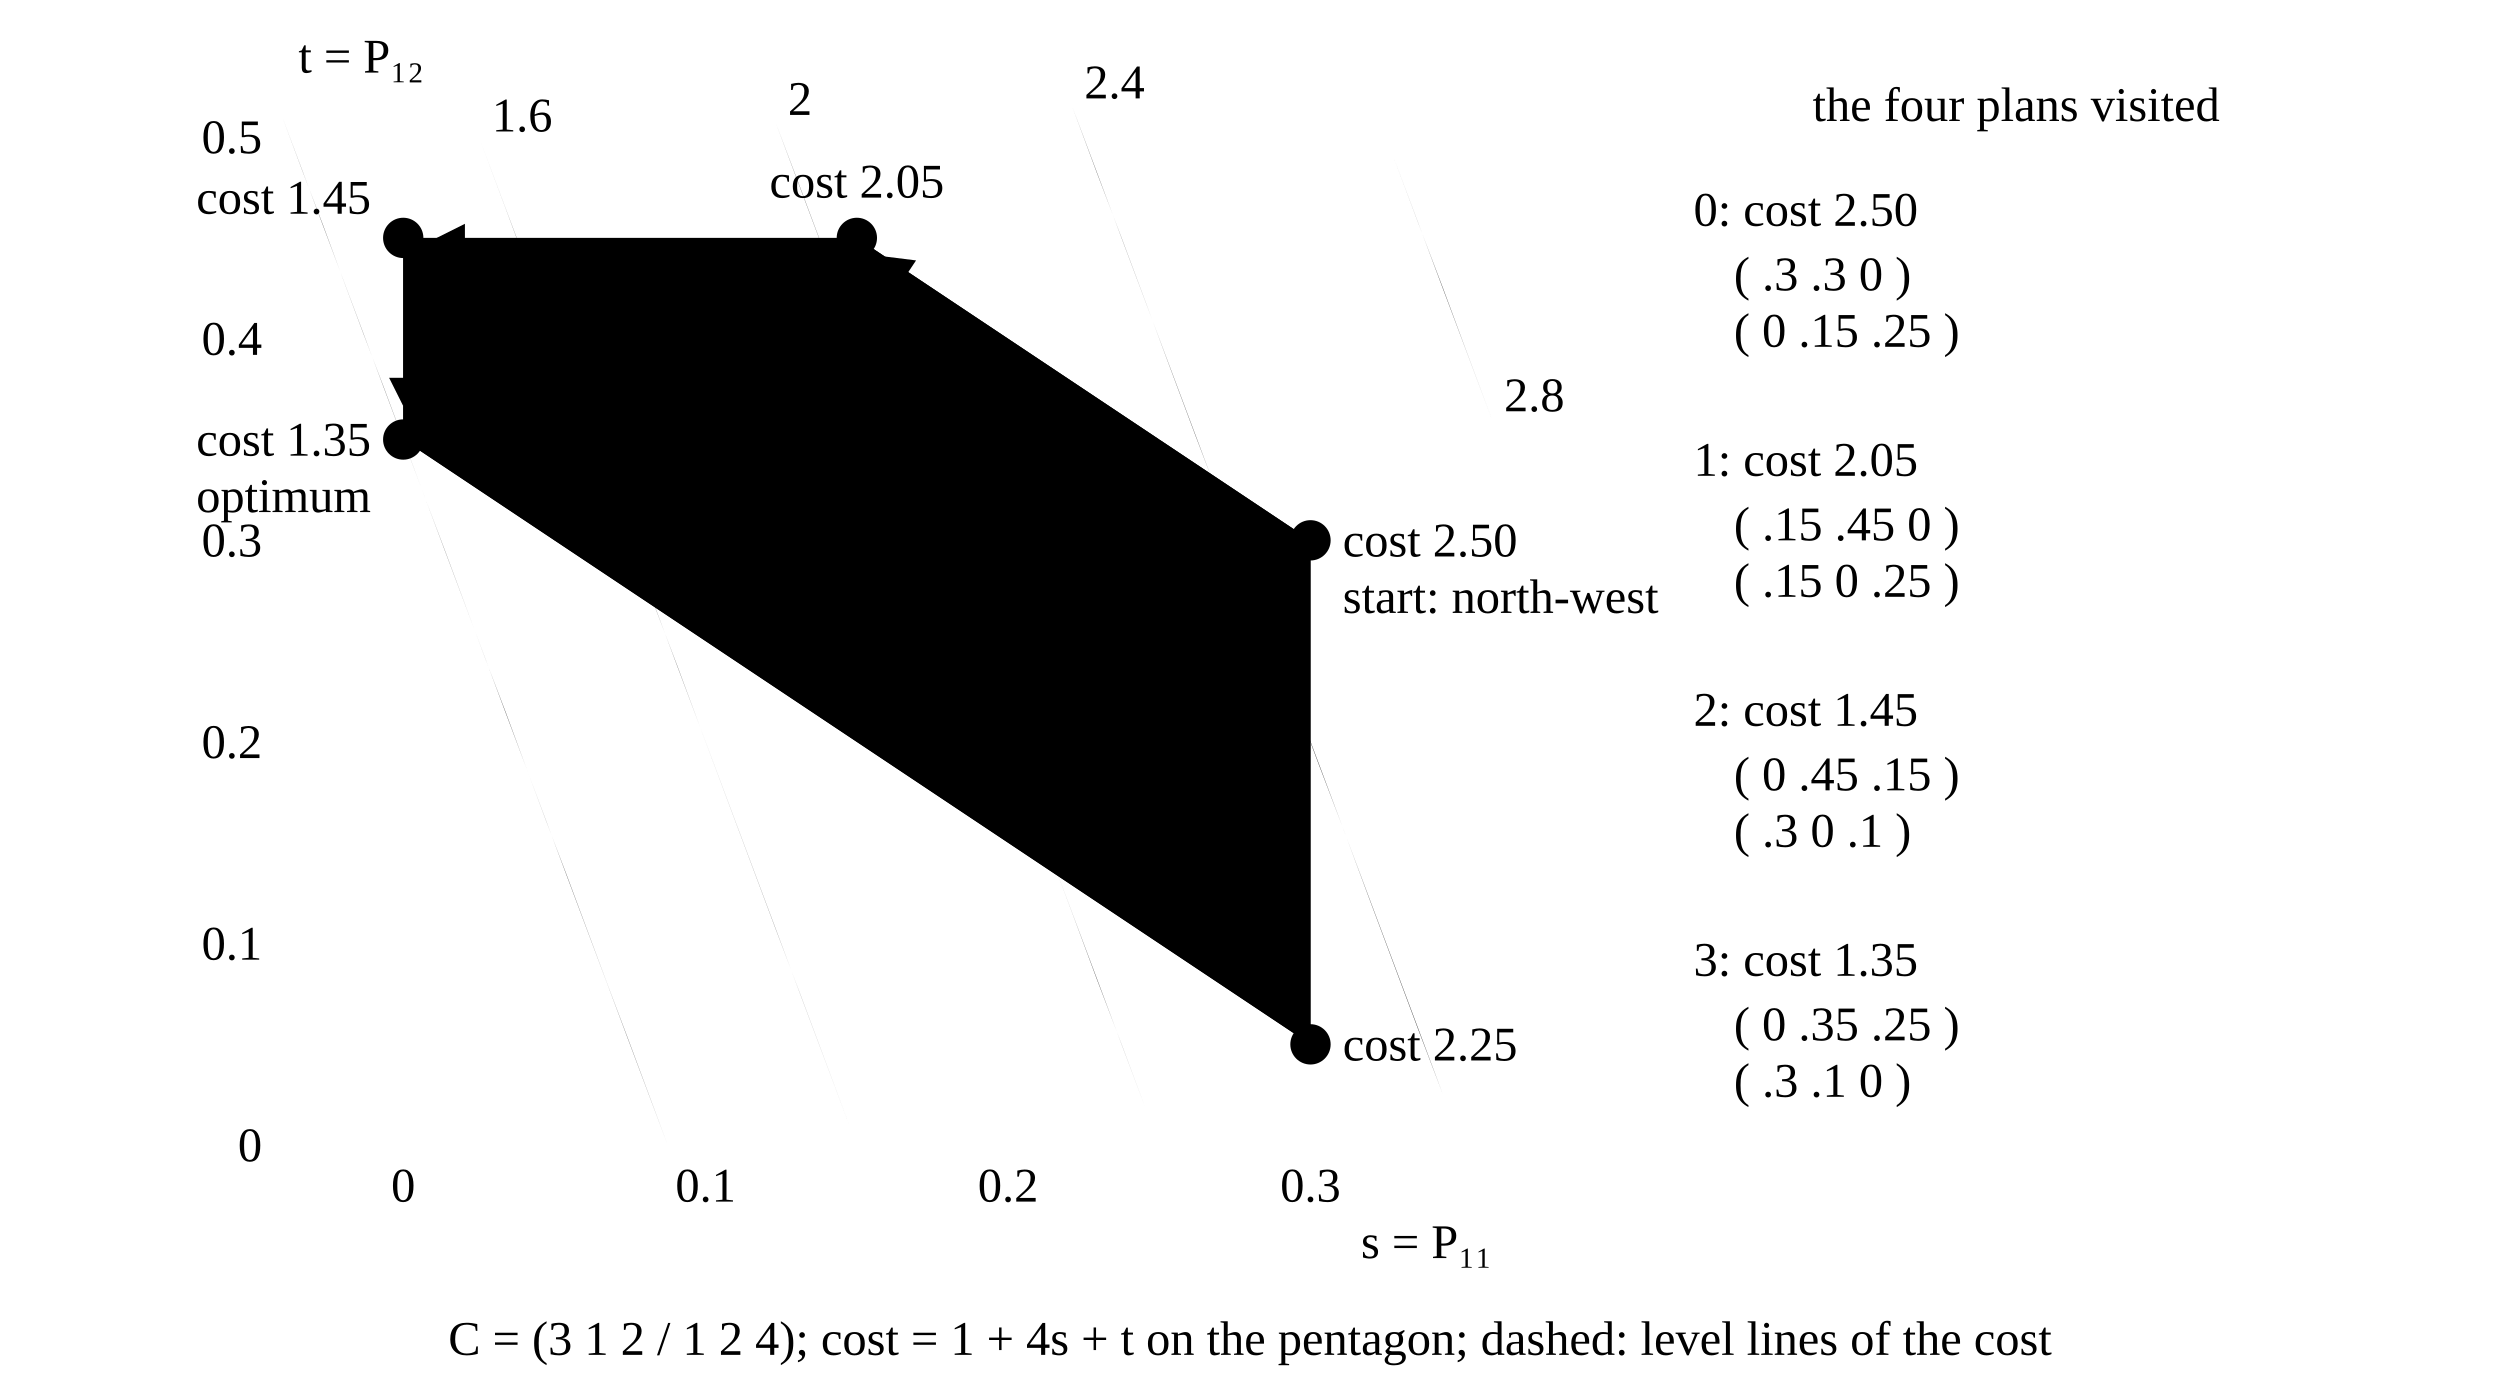
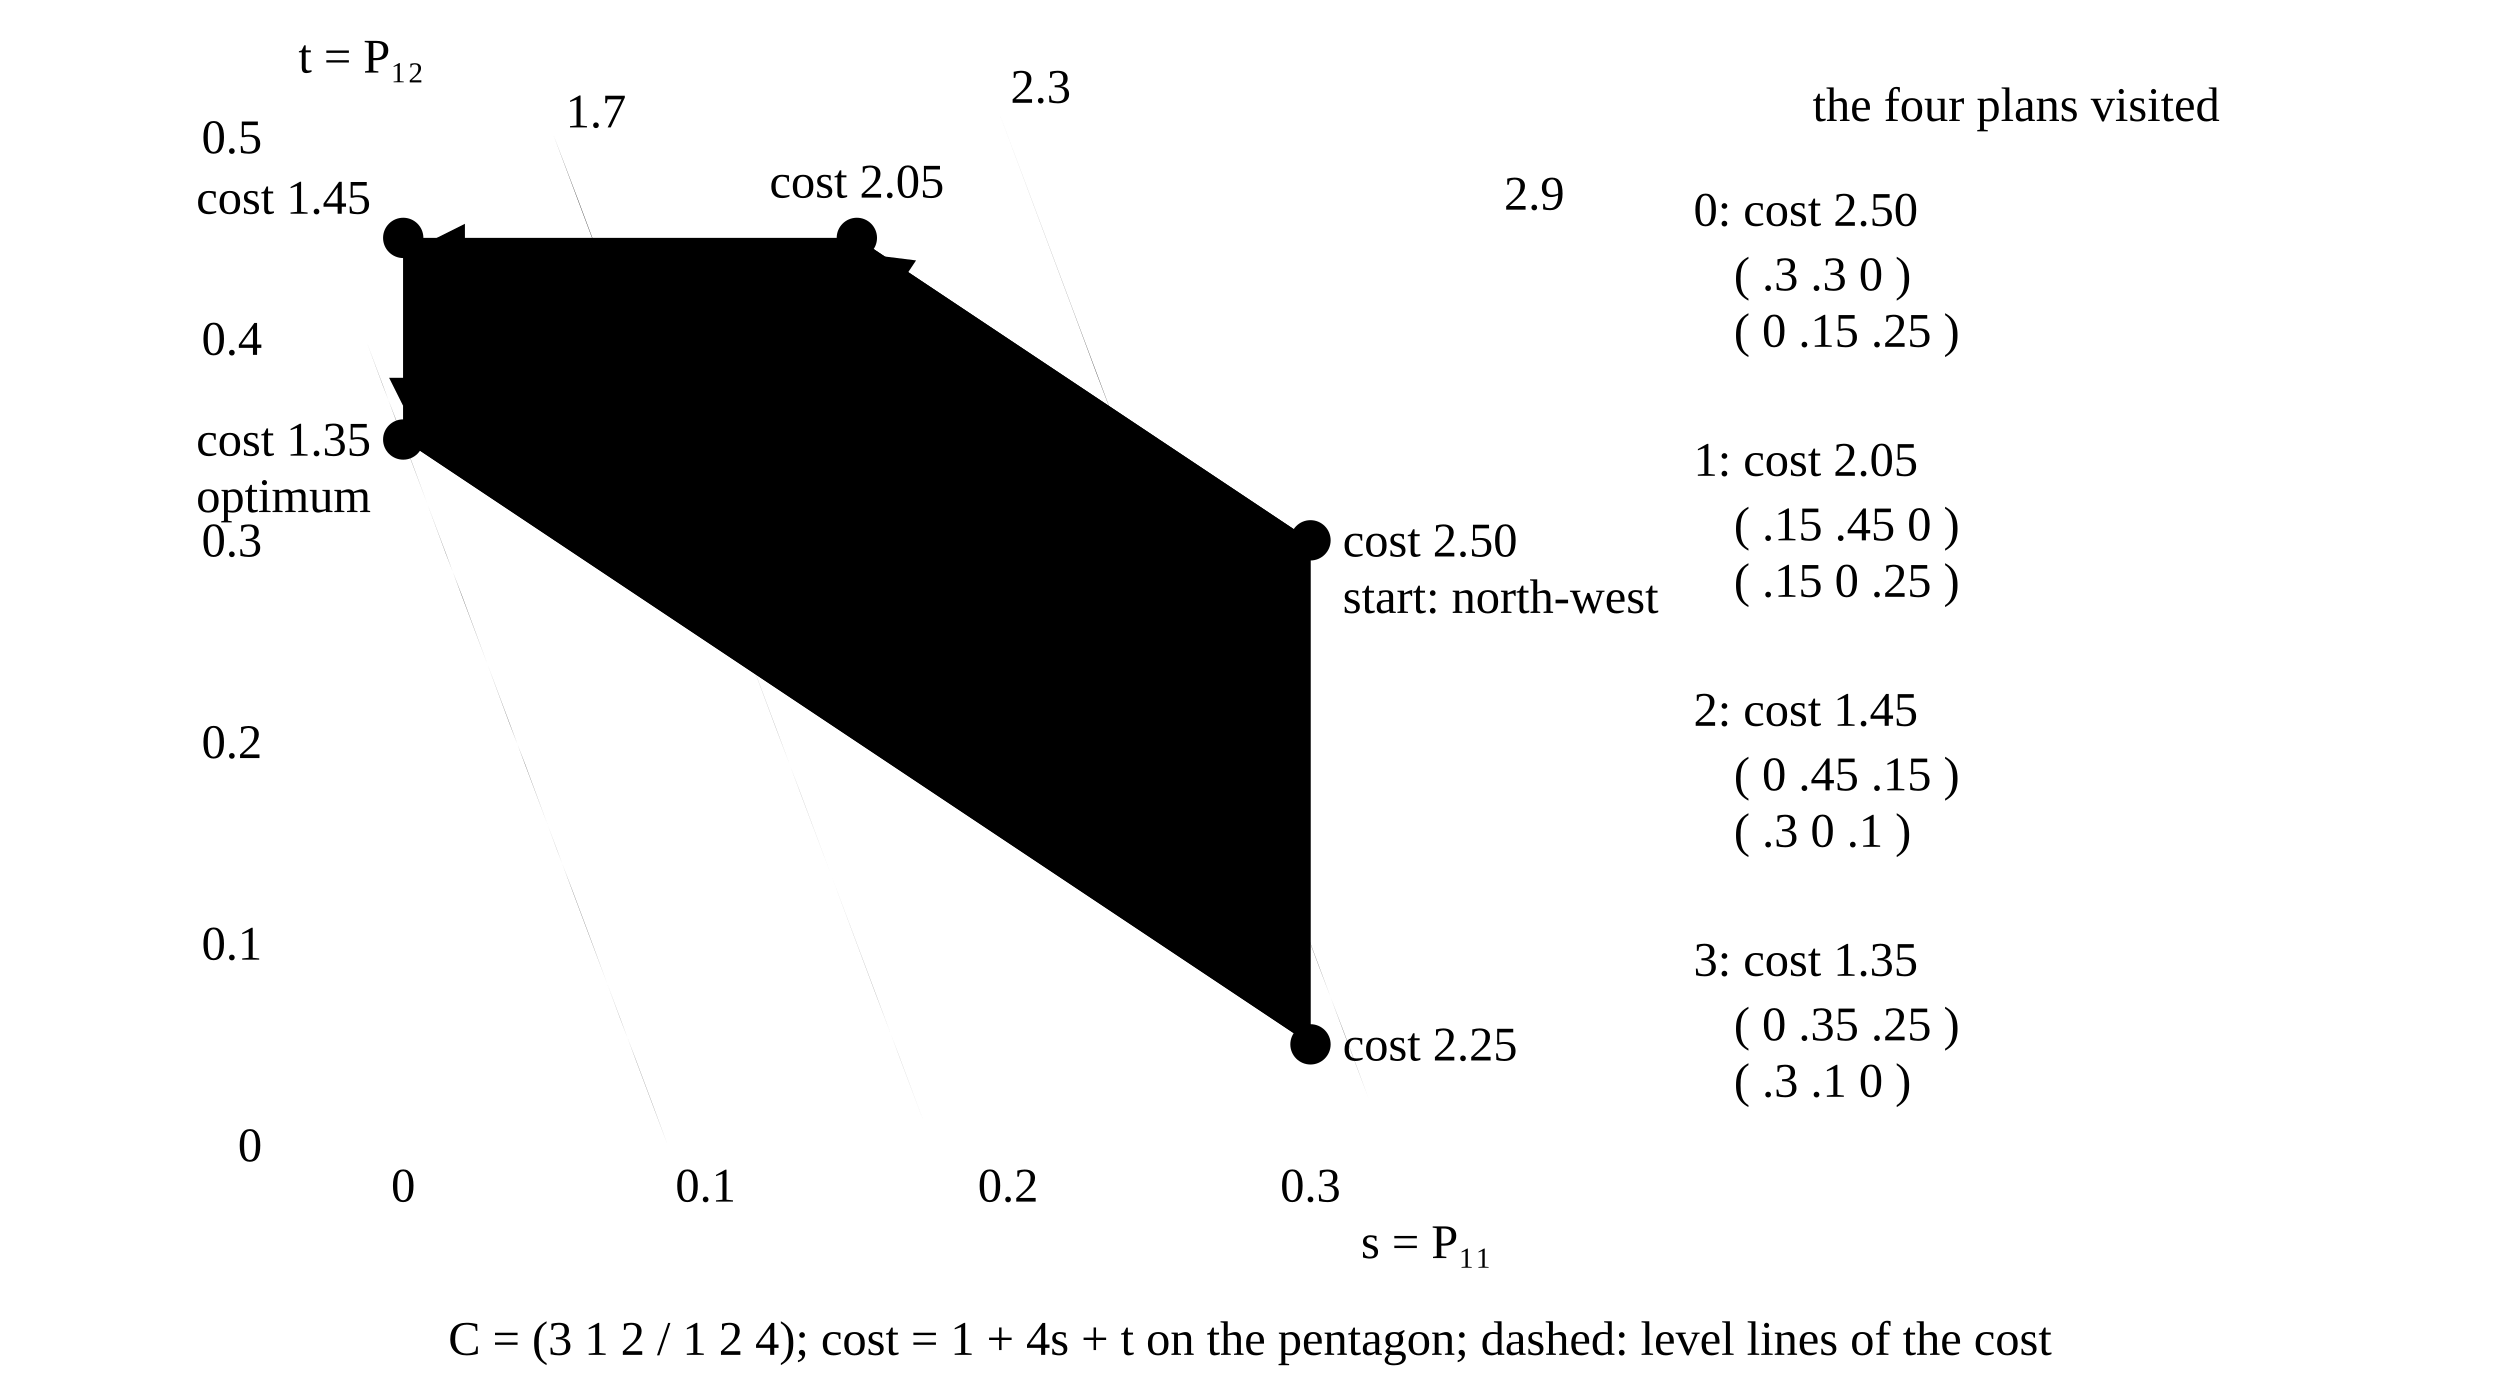
<svg xmlns="http://www.w3.org/2000/svg" viewBox="0 0 620 344" role="img" aria-label="The transport polytope of a 2 by 3 problem, cost level lines and the path of the network simplex">
  <defs>
    <marker id="L02-simplex-arr-2" viewBox="0 0 10 10" refX="9" refY="5" markerWidth="7" markerHeight="7" orient="auto-start-reverse">
      <path d="M0,0 L10,5 L0,10 z" class="f2" />
    </marker>
  </defs>
  <line x1="100.0" y1="284.0" x2="100.0" y2="24.0" class="gr" />
  <text x="100.0" y="298.0" class="tx-s" text-anchor="middle">0</text>
  <line x1="175.0" y1="284.0" x2="175.0" y2="24.0" class="gr" />
  <text x="175.0" y="298.0" class="tx-s" text-anchor="middle">0.1</text>
  <line x1="250.0" y1="284.0" x2="250.0" y2="24.0" class="gr" />
  <text x="250.0" y="298.0" class="tx-s" text-anchor="middle">0.2</text>
  <line x1="325.0" y1="284.0" x2="325.0" y2="24.0" class="gr" />
  <text x="325.0" y="298.0" class="tx-s" text-anchor="middle">0.3</text>
  <line x1="70.0" y1="284.0" x2="370.0" y2="284.0" class="gr" />
  <text x="65.0" y="288.0" class="tx-s" text-anchor="end">0</text>
  <line x1="70.0" y1="234.0" x2="370.0" y2="234.0" class="gr" />
  <text x="65.0" y="238.0" class="tx-s" text-anchor="end">0.1</text>
  <line x1="70.0" y1="184.0" x2="370.0" y2="184.0" class="gr" />
  <text x="65.0" y="188.0" class="tx-s" text-anchor="end">0.2</text>
  <line x1="70.0" y1="134.0" x2="370.0" y2="134.0" class="gr" />
  <text x="65.0" y="138.0" class="tx-s" text-anchor="end">0.3</text>
  <line x1="70.0" y1="84.0" x2="370.0" y2="84.0" class="gr" />
  <text x="65.0" y="88.0" class="tx-s" text-anchor="end">0.4</text>
  <line x1="70.0" y1="34.0" x2="370.0" y2="34.0" class="gr" />
  <text x="65.0" y="38.0" class="tx-s" text-anchor="end">0.5</text>
  <line x1="70.0" y1="284.0" x2="370.0" y2="284.0" class="ax" />
  <line x1="100.0" y1="284.0" x2="100.0" y2="24.0" class="ax" />
  <text x="370.0" y="312.0" class="tx-s" text-anchor="end">s = P₁₁</text>
  <text x="74.0" y="18.0" class="tx-s" text-anchor="start">t = P₁₂</text>
  <path d="M100.0 109.0L100.0 59.0L212.5 59.0L325.0 134.0L325.0 259.0L100.0 109.0Z" class="a3" />
  <path d="M100.0 109.0L100.0 59.0L212.5 59.0L325.0 134.0L325.0 259.0L100.0 109.0" class="ln c3 thin" />
-   <path d="M70.0 29.0L75.0 42.4L80.1 55.8L85.1 69.3L90.1 82.7L95.2 96.1L100.2 109.5L105.2 122.9L110.3 136.4L115.3 149.8L120.3 163.2L125.4 176.6L130.4 190.1L135.4 203.5L140.5 216.9L145.5 230.3L150.5 243.7L155.6 257.2L160.6 270.6L165.6 284.0" class="ln c3 thin dash" />
-   <path d="M119.0 34.6L125.1 50.9L131.2 67.3L137.3 83.6L143.5 99.9L149.6 116.2L155.7 132.6L161.8 148.9L168.0 165.2L174.1 181.6L180.2 197.9L186.3 214.2L192.4 230.5L198.6 246.9L204.7 263.2L210.8 279.5" class="ln cm hair dash" />
-   <text x="122.0" y="32.6" class="tx-s" text-anchor="start">1.6</text>
-   <path d="M192.4 30.5L198.6 46.9L204.7 63.2L210.8 79.5L216.9 95.8L223.1 112.2L229.2 128.5L235.3 144.8L241.4 161.1L247.6 177.5L253.7 193.8L259.8 210.1L265.9 226.4L272.0 242.8L278.2 259.1L284.3 275.4" class="ln cm hair dash" />
-   <text x="195.4" y="28.5" class="tx-s" text-anchor="start">2</text>
-   <path d="M265.9 26.4L272.0 42.8L278.2 59.1L284.3 75.4L290.4 91.8L296.5 108.1L302.7 124.4L308.8 140.7L314.9 157.1L321.0 173.4L327.1 189.7L333.3 206.0L339.4 222.4L345.5 238.7L351.6 255.0L357.8 271.3" class="ln cm hair dash" />
-   <text x="268.9" y="24.4" class="tx-s" text-anchor="start">2.4</text>
-   <path d="M345.5 38.7L351.6 55.0L357.8 71.3L363.9 87.7L370.0 104.0" class="ln cm hair dash" />
-   <text x="373.0" y="102.0" class="tx-s" text-anchor="start">2.8</text>
+   <path d="M91.0 85.0L94.9 95.5L98.9 105.9L102.8 116.4L106.7 126.9L110.6 137.4L114.6 147.8L118.5 158.3L122.4 168.8L126.3 179.3L130.3 189.7L134.2 200.2L138.1 210.7L142.1 221.2L146.0 231.6L149.9 242.1L153.8 252.6L157.8 263.1L161.7 273.5L165.6 284.0" class="ln c3 thin dash" />
+   <path d="M137.3 33.6L143.5 49.9L149.6 66.2L155.7 82.6L161.8 98.9L168.0 115.2L174.1 131.6L180.2 147.9L186.3 164.2L192.4 180.5L198.6 196.9L204.7 213.2L210.8 229.5L216.9 245.8L223.1 262.2L229.2 278.5" class="ln cm hair dash" />
+   <text x="140.3" y="31.6" class="tx-s" text-anchor="start">1.7</text>
+   <path d="M247.6 27.5L253.7 43.8L259.8 60.1L265.9 76.4L272.0 92.8L278.2 109.1L284.3 125.4L290.4 141.8L296.5 158.1L302.7 174.4L308.8 190.7L314.9 207.1L321.0 223.4L327.1 239.7L333.3 256.0L339.4 272.4" class="ln cm hair dash" />
+   <text x="250.6" y="25.5" class="tx-s" text-anchor="start">2.3</text>
+   <path d="M363.9 37.7L370.0 54.0" class="ln cm hair dash" />
+   <text x="373.0" y="52.0" class="tx-s" text-anchor="start">2.9</text>
  <line x1="317.5" y1="129.0" x2="220.0" y2="64.0" class="ln c2" marker-end="url(#L02-simplex-arr-2)" />
  <line x1="203.5" y1="59.0" x2="109.0" y2="59.0" class="ln c2" marker-end="url(#L02-simplex-arr-2)" />
  <line x1="100.0" y1="68.0" x2="100.0" y2="100.0" class="ln c2" marker-end="url(#L02-simplex-arr-2)" />
  <circle cx="100.0" cy="109.0" r="5" class="f3" />
  <text x="92.0" y="113.0" class="tx-s t3" text-anchor="end">cost 1.35</text>
  <circle cx="100.0" cy="59.0" r="5" class="fk" />
  <text x="92.0" y="53.0" class="tx-s" text-anchor="end">cost 1.45</text>
  <circle cx="212.5" cy="59.0" r="5" class="fk" />
  <text x="212.5" y="49.0" class="tx-s" text-anchor="middle">cost 2.05</text>
  <circle cx="325.0" cy="134.0" r="5" class="fk" />
  <text x="333.0" y="138.0" class="tx-s" text-anchor="start">cost 2.50</text>
  <circle cx="325.0" cy="259.0" r="5" class="fk" />
  <text x="333.0" y="263.0" class="tx-s" text-anchor="start">cost 2.25</text>
  <text x="333.0" y="152.0" class="tx-s t2" text-anchor="start">start: north-west</text>
  <text x="92.0" y="127.0" class="tx-s t3" text-anchor="end">optimum</text>
  <text x="500.0" y="30.0" class="tx-b" text-anchor="middle">the four plans visited</text>
  <text x="420.0" y="56.0" class="tx-s" text-anchor="start">0: cost 2.50</text>
  <text x="430.0" y="72.0" class="tx-s" text-anchor="start">( .3  .3  0 )</text>
  <text x="430.0" y="86.0" class="tx-s" text-anchor="start">( 0  .15  .25 )</text>
  <text x="420.0" y="118.0" class="tx-s" text-anchor="start">1: cost 2.05</text>
  <text x="430.0" y="134.0" class="tx-s" text-anchor="start">( .15  .45  0 )</text>
  <text x="430.0" y="148.0" class="tx-s" text-anchor="start">( .15  0  .25 )</text>
  <text x="420.0" y="180.0" class="tx-s" text-anchor="start">2: cost 1.45</text>
  <text x="430.0" y="196.0" class="tx-s" text-anchor="start">( 0  .45  .15 )</text>
  <text x="430.0" y="210.0" class="tx-s" text-anchor="start">( .3  0  .1 )</text>
  <text x="420.0" y="242.0" class="tx-s t3" text-anchor="start">3: cost 1.35</text>
  <text x="430.0" y="258.0" class="tx-s" text-anchor="start">( 0  .35  .25 )</text>
  <text x="430.0" y="272.0" class="tx-s" text-anchor="start">( .3  .1  0 )</text>
  <text x="310.0" y="336.0" class="tx-s" text-anchor="middle">C = (3 1 2 / 1 2 4);  cost = 1 + 4s + t on the pentagon;  dashed: level lines of the cost</text>
</svg>
